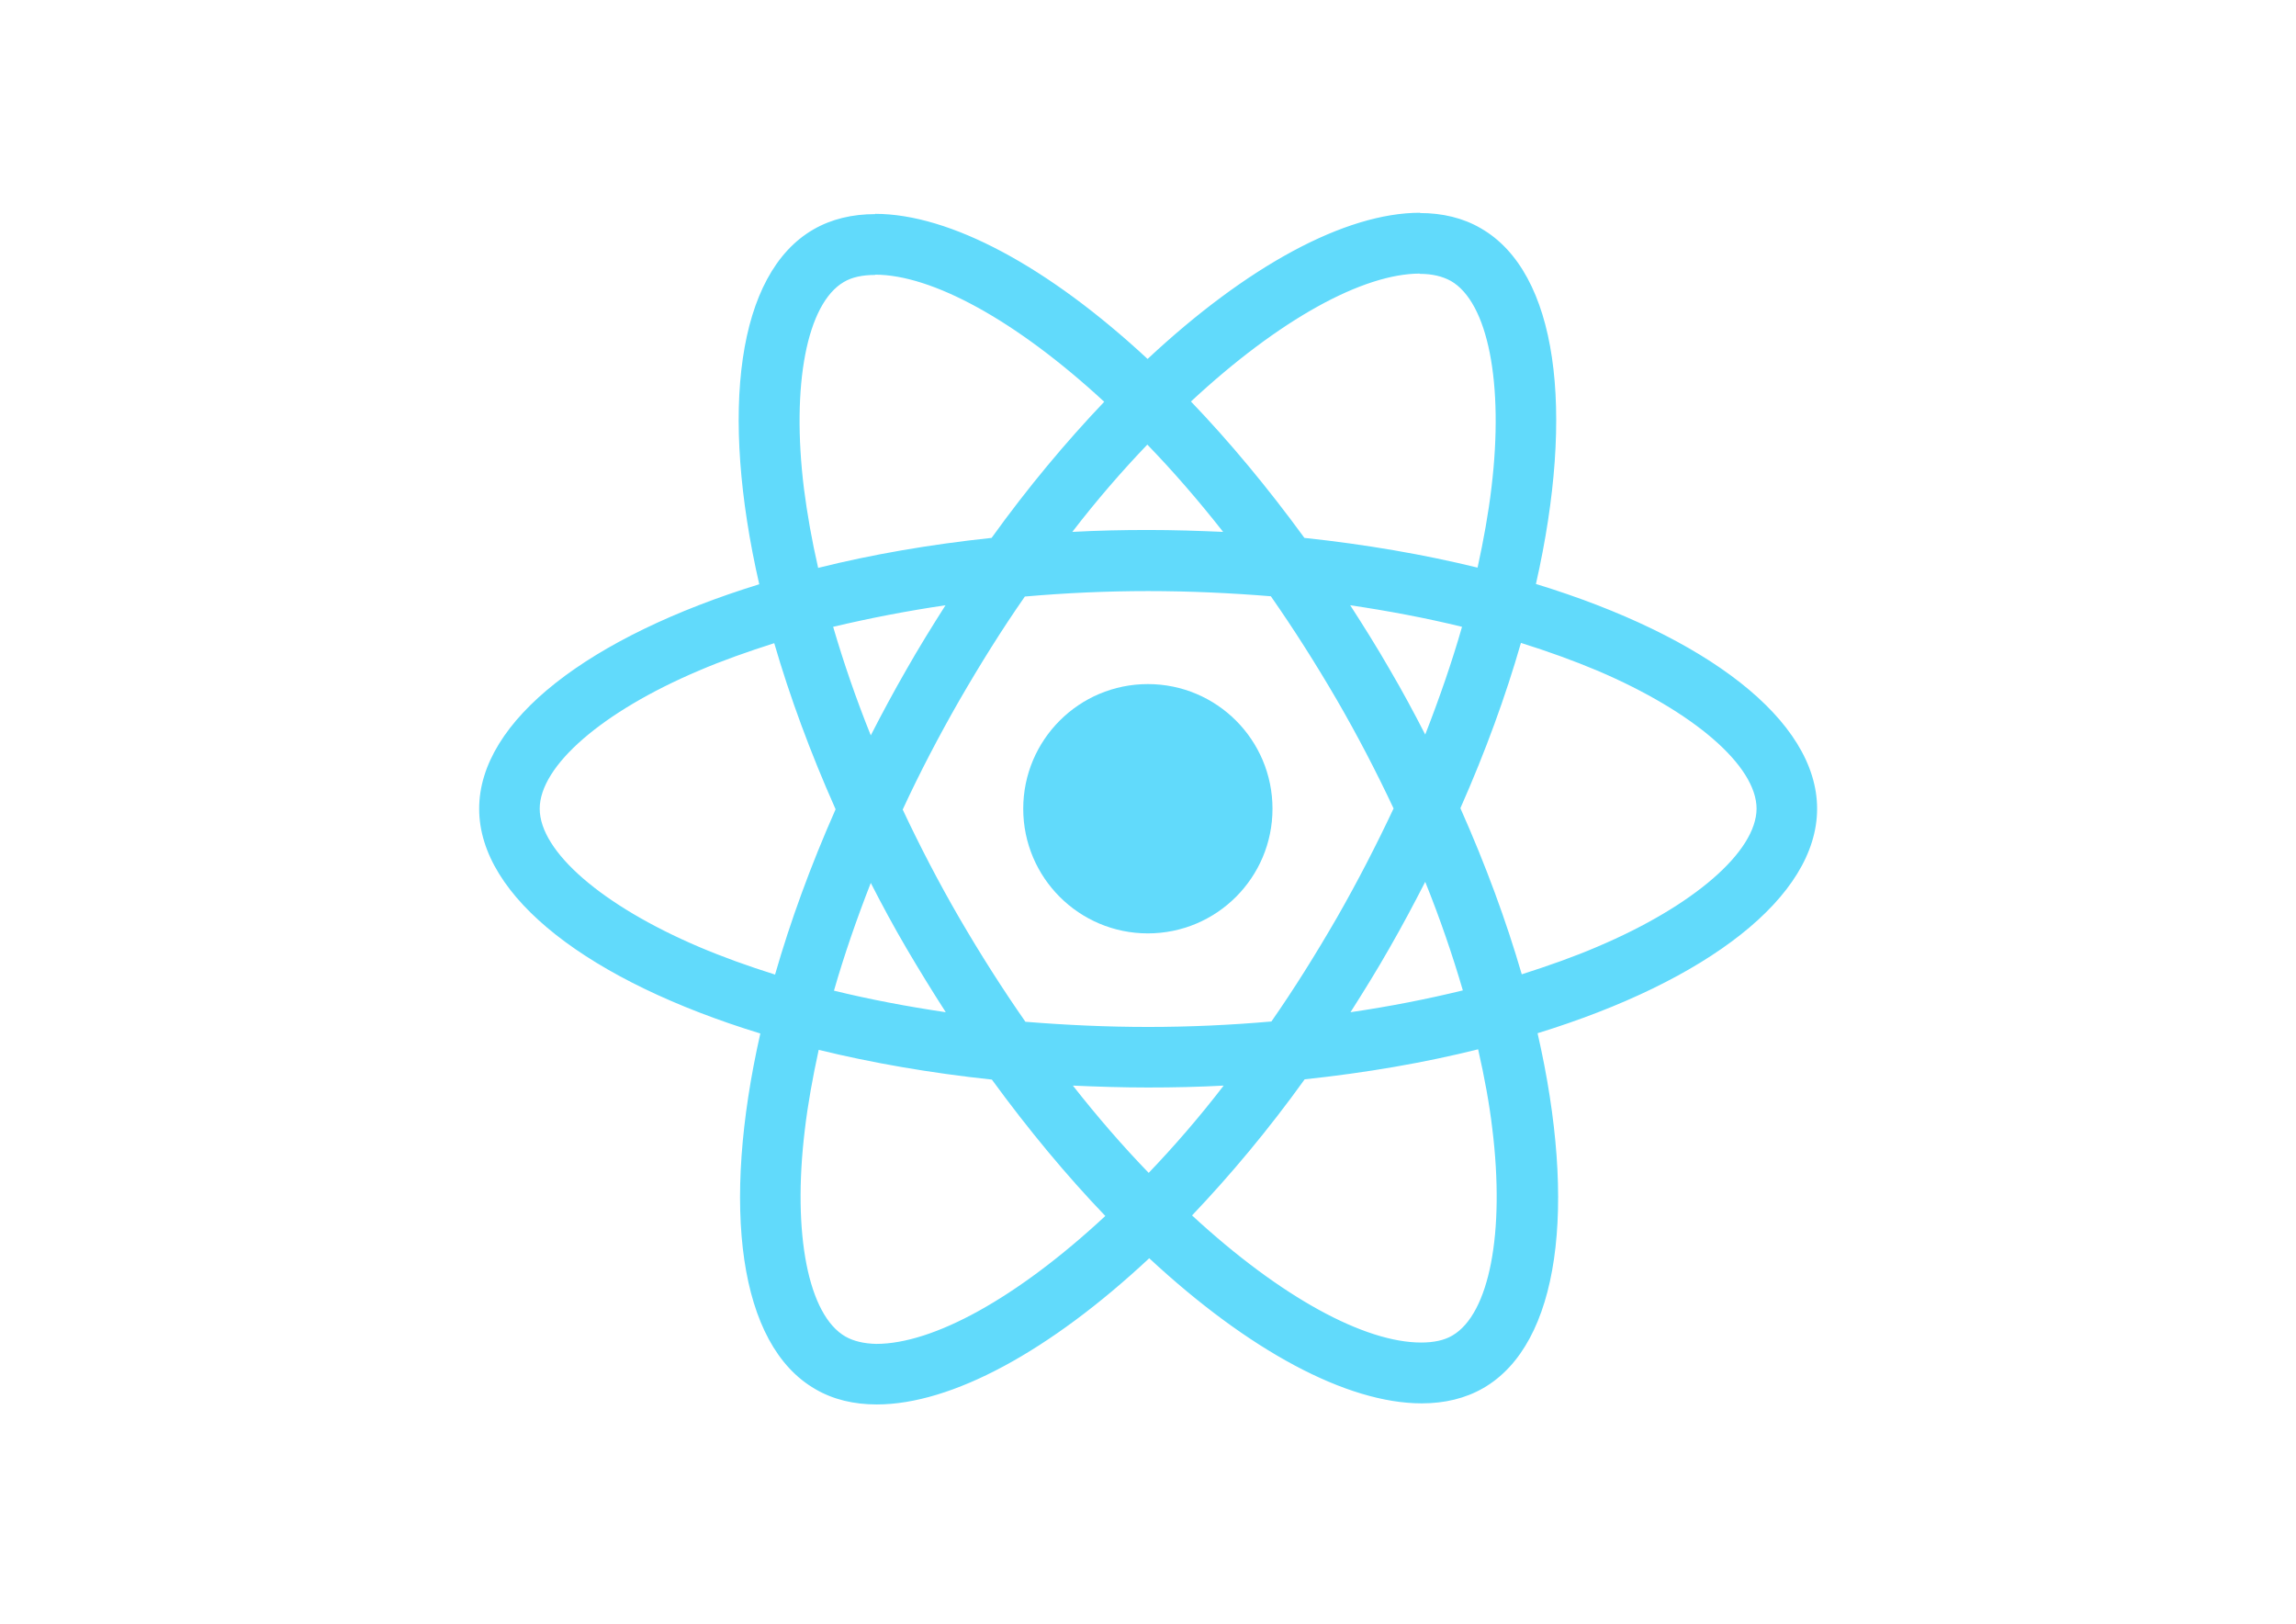
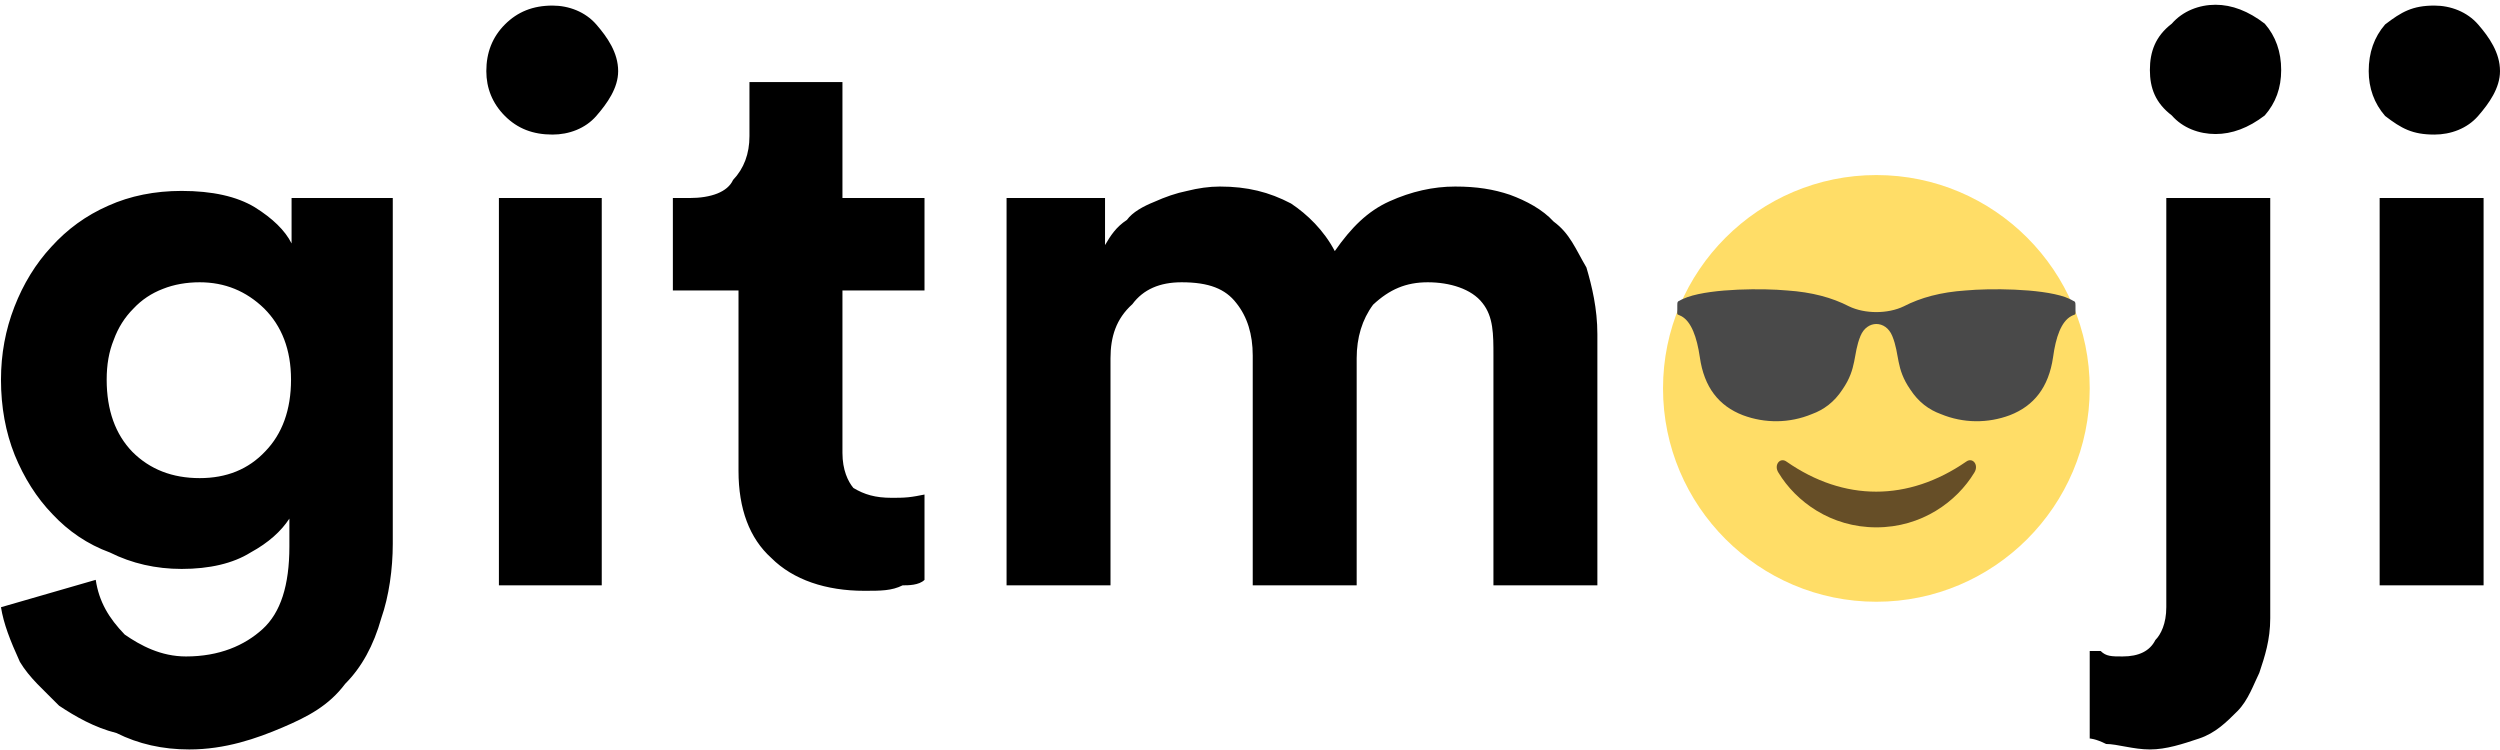
- <svg xmlns="http://www.w3.org/2000/svg" viewBox="0 0 841.9 595.3">
-   <g fill="#61DAFB">
-     <path d="M666.3 296.5c0-32.5-40.7-63.3-103.1-82.4 14.4-63.6 8-114.2-20.2-130.4-6.5-3.8-14.1-5.6-22.4-5.6v22.3c4.6 0 8.3.9 11.4 2.6 13.6 7.8 19.5 37.5 14.9 75.7-1.1 9.4-2.9 19.3-5.1 29.4-19.6-4.8-41-8.5-63.5-10.9-13.5-18.5-27.5-35.3-41.6-50 32.6-30.3 63.2-46.9 84-46.9V78c-27.5 0-63.5 19.6-99.9 53.6-36.4-33.8-72.4-53.2-99.9-53.2v22.3c20.7 0 51.4 16.5 84 46.6-14 14.7-28 31.4-41.3 49.9-22.6 2.4-44 6.1-63.6 11-2.3-10-4-19.7-5.2-29-4.7-38.2 1.1-67.9 14.6-75.8 3-1.8 6.9-2.6 11.5-2.6V78.5c-8.4 0-16 1.8-22.6 5.6-28.1 16.2-34.4 66.7-19.9 130.1-62.2 19.2-102.7 49.9-102.7 82.3 0 32.5 40.7 63.3 103.1 82.4-14.4 63.6-8 114.2 20.2 130.4 6.5 3.8 14.1 5.6 22.5 5.6 27.5 0 63.5-19.6 99.9-53.6 36.4 33.8 72.4 53.2 99.9 53.2 8.4 0 16-1.8 22.6-5.6 28.1-16.2 34.4-66.7 19.9-130.1 62-19.1 102.5-49.9 102.5-82.3zm-130.2-66.7c-3.7 12.9-8.3 26.2-13.5 39.5-4.1-8-8.4-16-13.1-24-4.6-8-9.5-15.8-14.4-23.4 14.2 2.1 27.9 4.7 41 7.9zm-45.8 106.5c-7.8 13.5-15.8 26.3-24.1 38.2-14.9 1.3-30 2-45.2 2-15.1 0-30.2-.7-45-1.9-8.3-11.9-16.4-24.6-24.2-38-7.6-13.1-14.5-26.4-20.8-39.8 6.2-13.4 13.2-26.8 20.7-39.9 7.8-13.5 15.8-26.3 24.1-38.2 14.9-1.3 30-2 45.2-2 15.1 0 30.2.7 45 1.9 8.3 11.9 16.4 24.6 24.2 38 7.6 13.1 14.5 26.4 20.8 39.8-6.3 13.4-13.2 26.8-20.7 39.9zm32.3-13c5.4 13.4 10 26.8 13.8 39.8-13.1 3.2-26.9 5.9-41.2 8 4.9-7.7 9.8-15.6 14.4-23.7 4.6-8 8.9-16.1 13-24.1zM421.2 430c-9.3-9.6-18.6-20.3-27.8-32 9 .4 18.2.7 27.5.7 9.4 0 18.7-.2 27.8-.7-9 11.7-18.3 22.4-27.5 32zm-74.4-58.9c-14.2-2.1-27.9-4.7-41-7.9 3.7-12.9 8.3-26.2 13.5-39.5 4.1 8 8.4 16 13.1 24 4.7 8 9.5 15.8 14.4 23.4zM420.7 163c9.3 9.6 18.6 20.3 27.8 32-9-.4-18.2-.7-27.5-.7-9.4 0-18.7.2-27.8.7 9-11.7 18.3-22.4 27.5-32zm-74 58.9c-4.9 7.7-9.8 15.6-14.4 23.7-4.6 8-8.9 16-13 24-5.4-13.4-10-26.8-13.8-39.8 13.1-3.1 26.9-5.8 41.2-7.9zm-90.5 125.2c-35.4-15.1-58.3-34.9-58.3-50.6 0-15.7 22.9-35.6 58.3-50.6 8.6-3.7 18-7 27.7-10.1 5.7 19.6 13.2 40 22.5 60.9-9.2 20.8-16.6 41.1-22.2 60.6-9.9-3.1-19.3-6.5-28-10.2zM310 490c-13.6-7.8-19.5-37.5-14.9-75.7 1.1-9.4 2.9-19.3 5.1-29.4 19.6 4.8 41 8.5 63.5 10.9 13.5 18.5 27.5 35.3 41.6 50-32.6 30.3-63.2 46.9-84 46.9-4.5-.1-8.3-1-11.3-2.7zm237.2-76.2c4.7 38.2-1.1 67.9-14.6 75.8-3 1.8-6.9 2.6-11.5 2.6-20.7 0-51.4-16.5-84-46.6 14-14.7 28-31.4 41.3-49.9 22.6-2.4 44-6.1 63.6-11 2.3 10.1 4.1 19.8 5.2 29.1zm38.5-66.7c-8.6 3.7-18 7-27.7 10.1-5.7-19.6-13.2-40-22.5-60.9 9.2-20.8 16.6-41.1 22.2-60.6 9.9 3.1 19.3 6.5 28.1 10.2 35.4 15.1 58.3 34.9 58.3 50.6-.1 15.7-23 35.6-58.4 50.6zM320.8 78.4z" />
-     <circle cx="420.9" cy="296.5" r="45.7" />
-     <path d="M520.5 78.1z" />
+ <svg xmlns="http://www.w3.org/2000/svg" class="styles_logo__hzUcX" height="137px" width="457px" version="1.1" viewBox="0 0 457 137">
+   <g id="gitmoji" fill-rule="evenodd" fill="none">
+     <g id="Logo" transform="translate(-270 -430)">
+       <g id="gitmoji" transform="translate(270 430)">
+         <path d="m17.5 106c0.6 4 2.4 7 5.3 10 2.9 2 6.6 4 11.2 4 6.1 0 10.7-2 14-5s4.9-8 4.9-15.1v-5.1c-1.5 2.3-3.8 4.4-7.1 6.2-3.2 2-7.5 3-12.6 3-4.7 0-9.1-1-13.1-3-4.1-1.5-7.6-3.9-10.5-7-2.91-3-5.22-6.7-6.9-10.8-1.68-4.2-2.52-8.8-2.52-13.8 0.004-4.7 0.82-9.1 2.45-13.3s3.89-7.9 6.77-11c2.9-3.2 6.3-5.7 10.4-7.5 4-1.8 8.5-2.7 13.4-2.7 5.6 0 10.1 1 13.4 3 3.2 2 5.5 4.2 6.7 6.6v-8.3h18.5v63.2c0 4.6-0.7 9.6-2.1 13.6-1.4 5-3.6 9-6.6 12-3 4-6.8 6-11.5 8s-10.4 4-17 4c-4.9 0-9.3-1-13.3-3-4-1-7.5-3-10.5-5-2.94-3-5.34-5-7.16-8-1.82-4-2.98-7-3.46-10l17.3-5zm19-18.6c4.9 0 8.9-1.6 12-4.9 3.1-3.2 4.7-7.6 4.7-13.1s-1.7-9.8-4.9-13c-3.3-3.2-7.2-4.8-11.8-4.8-2.4 0-4.7 0.4-6.7 1.2-2.1 0.8-3.9 2-5.4 3.6-1.6 1.6-2.8 3.5-3.6 5.7-0.9 2.2-1.3 4.6-1.3 7.3 0 5.6 1.6 10 4.7 13.2 3.2 3.2 7.3 4.8 12.3 4.8zm54.7 19.6v-70.8h18.8v70.8h-18.8zm-2.3-94c0-3.39 1.1-6.22 3.4-8.53 2.3-2.3 5.1-3.45 8.7-3.45 3 0 6 1.15 8 3.45 2 2.31 4 5.14 4 8.53 0 3.1-2 5.9-4 8.2s-5 3.4-8 3.4c-3.6 0-6.4-1.1-8.7-3.4s-3.4-5.1-3.4-8.2zm65.1 23.2h15v16.9h-15v29.7c0 3.1 1 5.2 2 6.4 2 1.2 4 1.8 7 1.8 1 0 2 0 3-0.1s2-0.3 3-0.5v15.6c-1 1-3 1-4 1-2 1-4 1-7 1-7 0-13-2-17-6-4-3.6-6-9-6-15.9v-33h-12v-16.9h3c4 0 7-1.1 8-3.3 2-2.1 3-4.8 3-8v-9.9h17v21.2zm30 70.8v-70.8h18v8.6c1-1.7 2-3.3 4-4.6 1-1.4 3-2.5 5-3.3 2-0.9 4-1.6 6-2 2-0.5 4-0.8 6-0.8 5 0 9 1 13 3.1 3 2 6 4.9 8 8.7 3-4.3 6-7.3 10-9.1s8-2.7 12-2.7 7 0.5 10 1.5c3 1.1 6 2.7 8 4.9 3 2.2 4 5 6 8.4 1 3.4 2 7.5 2 12.2v45.9h-19v-42c0-3.9 0-7.1-2-9.6-2-2.6-6-3.8-10-3.8s-7 1.3-10 4.1c-2 2.7-3 6-3 9.8v41.5h-19v-42c0-3.9-1-7.1-3-9.6-2-2.6-5-3.8-10-3.8-4 0-7 1.3-9 4-3 2.7-4 6-4 9.9v41.5h-19zm159-15.3c3 0 5-0.4 7-1.3 2-0.8 4-2.1 6-3.8 1-1.7 3-3.7 4-6.2s1-5.5 1-8.8c0-3.4 0-6.3-1-8.8s-3-4.6-4-6.3c-2-1.7-4-2.9-6-3.8s-4-1.3-7-1.3c-2 0-4 0.4-6 1.3-3 0.9-5 2.1-6 3.8-2 1.7-3 3.8-4 6.3s-2 5.4-2 8.8c0 3.3 1 6.3 2 8.8s2 4.5 4 6.2c1 1.7 3 3 6 3.8 2 0.9 4 1.3 6 1.3zm0-57.7c6 0 11 0.9 15 2.8 5 1.9 9 4.5 12 7.8s6 7.2 8 11.9c2 4.6 2 9.6 2 15.1 0 5.4 0 10.5-2 15-2 4.6-5 8.5-8 11.9-3 3.5-7 5.5-12 7.5-4 2-9 3-15 3-5 0-10-1-14-3-5-2-9-4-12-7.5-4-3.4-6-7.3-8-11.9-2-4.5-3-9.6-3-15 0-5.5 1-10.5 3-15.1 2-4.7 4-8.6 8-11.9 3-3.3 7-5.9 12-7.8 4-1.9 9-2.8 14-2.8zm53 2.2h19v76.8c0 4-1 7-2 10-1 2-2 5-4 7s-4 4-7 5-6 2-9 2-6-1-8-1c-2-1-3-1-3-1v-16h2c1 1 2 1 4 1 3 0 5-1 6-3 1-1 2-3 2-6v-74.8zm-3-23.4c0-3.34 1-6.17 4-8.47 2-2.31 5-3.46 8-3.46 3 0.002 6 1.15 9 3.46 2 2.3 3 5.13 3 8.47 0 3.3-1 6-3 8.3-3 2.3-6 3.4-9 3.4s-6-1.1-8-3.4c-3-2.3-4-5-4-8.3zm42 94.2v-70.8h19v70.8h-19zm-2-94c0-3.39 1-6.22 3-8.53 3-2.3 5-3.45 9-3.45 3 0 6 1.15 8 3.45 2 2.31 4 5.14 4 8.53 0 3.1-2 5.9-4 8.2s-5 3.4-8 3.4c-4 0-6-1.1-9-3.4-2-2.3-3-5.1-3-8.2z" fill="#000" />
+         <g id="sunglasses" transform="translate(304 32)">
+           <g id="Group">
+             <path id="Shape" fill="#FFDD67" d="m39 0c21.5 0 39 17.5 39 39s-17.5 39-39 39-39-17.5-39-39 17.5-39 39-39" />
+             <path id="Shape" fill="#494949" d="m44 24c-2.9 1.4-7.1 1.4-10 0-3.1-1.6-6.8-2.6-11.3-2.9-4.3-0.4-13.6-0.4-18.2 1.2-0.52 0.2-1.04 0.4-1.55 0.7-0.28 0.1-0.34 0.2-0.34 0.8v0.7c0 1.3-0.16 0.8 0.76 1.3 1.8 1 2.82 3.8 3.36 7.5 0.78 5.5 3.47 8.9 7.87 10.6 4 1.5 8.5 1.5 12.6-0.2 2.2-0.8 4.1-2.2 5.6-4.5 2.7-3.9 1.9-6.4 3.3-9.8 1.2-2.9 4.6-2.9 5.8 0 1.4 3.4 0.6 5.9 3.3 9.8 1.5 2.3 3.4 3.7 5.6 4.5 4.1 1.7 8.6 1.7 12.6 0.2 4.4-1.7 7.1-5.1 7.9-10.6 0.5-3.7 1.5-6.5 3.3-7.5 0.9-0.5 0.8 0 0.8-1.3v-0.7c0-0.6-0.1-0.7-0.4-0.8-0.5-0.3-1-0.5-1.5-0.7-4.6-1.6-13.9-1.6-18.2-1.2-4.5 0.3-8.2 1.3-11.3 2.9" />
+             <path id="Shape" fill="#664E27" d="m55.4 52.4c-10.6 7.3-22.3 7.3-32.8 0-1.2-0.9-2.4 0.6-1.5 2 3.2 5.3 9.6 10 17.9 10s14.7-4.7 17.9-10c0.9-1.4-0.3-2.9-1.5-2z" />
+           </g>
+         </g>
+       </g>
+     </g>
  </g>
</svg>
